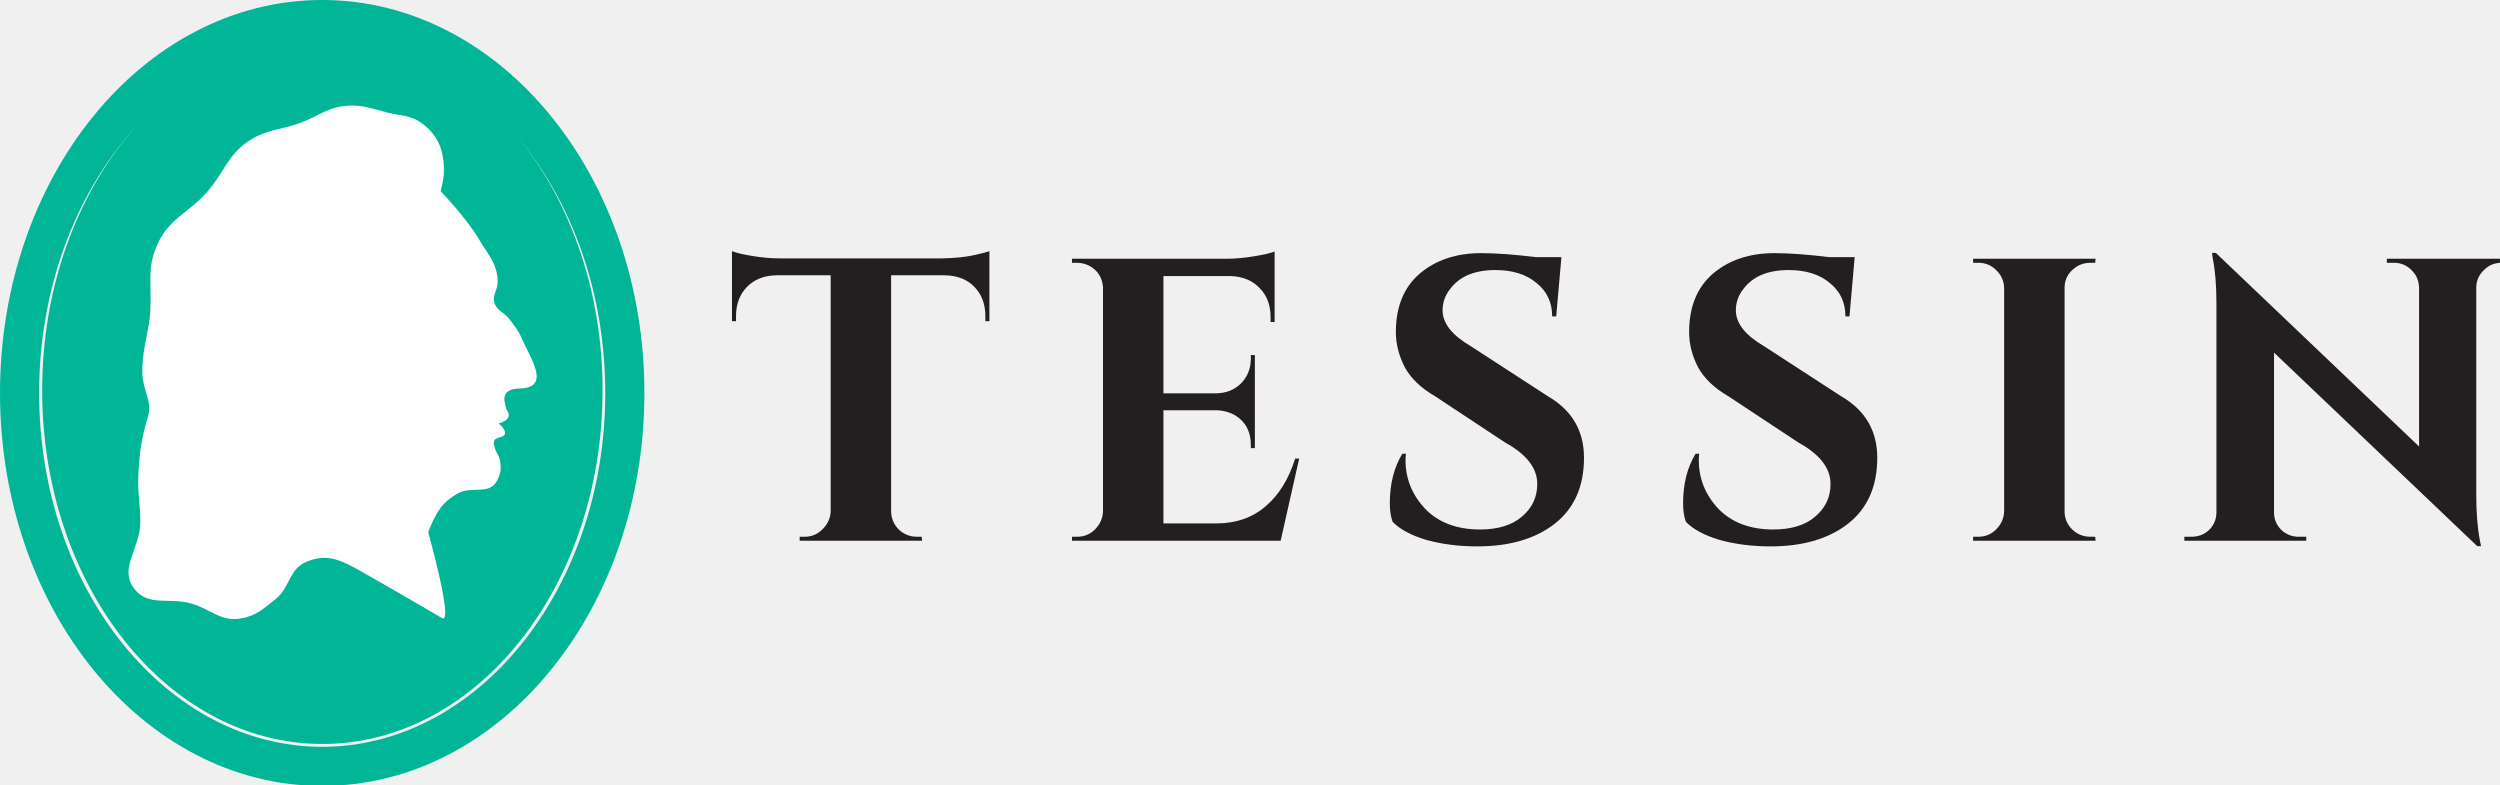
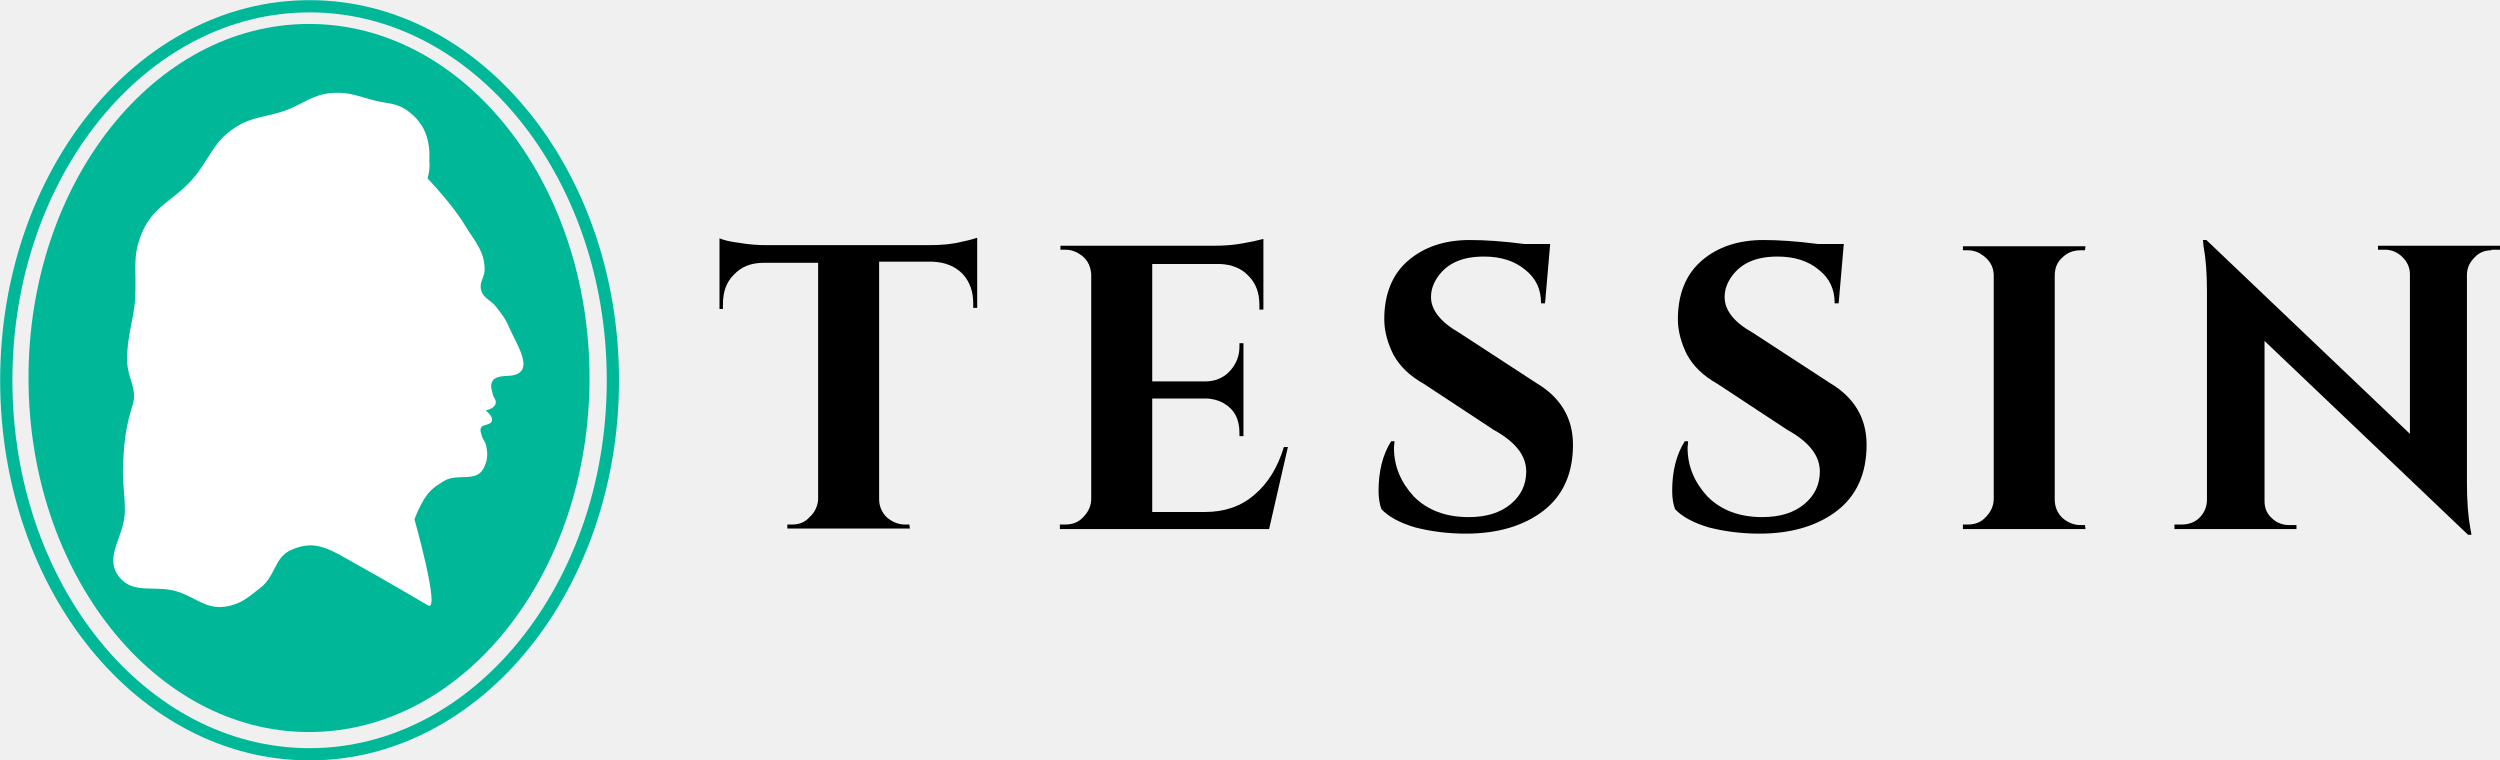
- <svg xmlns="http://www.w3.org/2000/svg" xmlns:xlink="http://www.w3.org/1999/xlink" width="137px" height="43px" viewBox="0 0 137 43" version="1.1">
-   <defs>
-     <polygon id="path-1" points="0.694 0.78 18.488 0.78 18.488 16.873 0.694 16.873" />
-   </defs>
-   <g id="tessin-logo" stroke="none" stroke-width="1" fill="none" fill-rule="evenodd">
-     <path d="M2.311,21.389 C2.311,10.685 9.186,2.008 17.666,2.008 C26.146,2.008 33.02,10.685 33.02,21.389 C33.02,32.093 26.146,40.769 17.666,40.769 C9.186,40.769 2.311,32.093 2.311,21.389" id="Fill-1" fill="#00B697" />
-     <path d="M1.072,21.534 C1.072,10.233 8.497,1.072 17.656,1.072 C26.816,1.072 34.241,10.233 34.241,21.534 C34.241,32.835 26.816,41.997 17.656,41.997 C8.497,41.997 1.072,32.835 1.072,21.534 Z" id="Stroke-3" stroke="#00B697" stroke-width="2.144" />
-     <path d="M24.146,10.476 C24.146,10.476 25.561,11.947 26.213,13.059 C26.731,13.941 27.267,14.435 27.273,15.46 C27.277,15.899 26.972,16.148 27.087,16.573 C27.213,17.032 27.617,17.101 27.907,17.479 C28.209,17.873 28.4,18.095 28.595,18.552 C29.011,19.53 30.143,21.111 28.692,21.276 C28.468,21.302 27.855,21.253 27.686,21.633 C27.587,21.858 27.666,22.018 27.702,22.262 C27.737,22.498 27.944,22.63 27.862,22.855 C27.777,23.09 27.324,23.209 27.324,23.209 C27.324,23.209 27.695,23.486 27.678,23.733 C27.657,24.032 27.117,23.905 27.066,24.203 C27.042,24.343 27.089,24.425 27.123,24.564 C27.187,24.812 27.327,24.918 27.383,25.169 C27.485,25.631 27.451,25.959 27.22,26.375 C26.787,27.154 25.797,26.596 25.038,27.067 C24.746,27.247 24.58,27.357 24.336,27.601 C23.843,28.093 23.466,29.165 23.466,29.165 C23.466,29.165 24.89,34.258 24.22,33.87 C24.22,33.87 21.993,32.559 19.764,31.297 C18.568,30.622 17.872,30.337 16.783,30.79 C15.826,31.188 15.904,32.194 15.093,32.84 C14.416,33.379 14,33.773 13.143,33.9 C12.066,34.059 11.523,33.368 10.475,33.071 C9.271,32.727 8.14,33.258 7.365,32.276 C6.488,31.163 7.667,30.075 7.687,28.659 C7.702,27.627 7.528,27.046 7.581,26.015 C7.647,24.753 7.747,24.044 8.111,22.819 C8.359,21.985 7.827,21.405 7.802,20.488 C7.765,19.151 8.179,18.142 8.234,17.084 C8.323,15.409 8.033,14.703 8.632,13.377 C9.262,11.982 10.323,11.68 11.337,10.531 C12.286,9.457 12.471,8.476 13.674,7.697 C14.622,7.085 15.345,7.13 16.408,6.752 C17.436,6.386 17.947,5.859 19.035,5.792 C19.925,5.737 20.421,5.971 21.287,6.183 C21.993,6.354 22.474,6.304 23.068,6.721 C24.052,7.41 24.371,8.335 24.319,9.537 C24.303,9.909 24.146,10.476 24.146,10.476" id="Fill-5" fill="#FEFEFE" />
-     <path d="M48.833,15.086 L48.833,28.045 C48.847,28.428 48.987,28.751 49.252,29.016 C49.531,29.281 49.863,29.414 50.246,29.414 L50.51,29.414 L50.532,29.634 L43.822,29.634 L43.822,29.414 L44.109,29.414 C44.476,29.414 44.793,29.281 45.058,29.016 C45.338,28.751 45.492,28.435 45.521,28.067 L45.521,15.086 L42.541,15.086 C41.864,15.101 41.327,15.314 40.93,15.727 C40.532,16.138 40.333,16.676 40.333,17.338 L40.333,17.603 L40.112,17.603 L40.112,13.762 C40.319,13.85 40.686,13.938 41.217,14.026 C41.761,14.115 42.261,14.159 42.718,14.159 L51.614,14.159 C52.335,14.144 52.924,14.085 53.38,13.982 C53.836,13.88 54.116,13.806 54.219,13.762 L54.219,17.603 L53.999,17.603 L53.999,17.338 C53.999,16.676 53.8,16.138 53.403,15.727 C53.005,15.314 52.468,15.101 51.791,15.086 L48.833,15.086 Z" id="Fill-7" fill="#231F20" />
-     <path d="M59.031,29.413 C59.414,29.413 59.737,29.28 60.003,29.015 C60.282,28.736 60.43,28.405 60.444,28.022 L60.444,15.726 C60.4,15.211 60.157,14.828 59.715,14.578 C59.495,14.46 59.267,14.401 59.031,14.401 L58.744,14.401 L58.744,14.18 L67.199,14.18 C67.656,14.18 68.156,14.136 68.701,14.048 C69.245,13.96 69.628,13.871 69.849,13.783 L69.849,17.646 L69.628,17.646 L69.628,17.381 C69.628,16.719 69.429,16.189 69.032,15.792 C68.649,15.38 68.127,15.159 67.464,15.129 L63.756,15.129 L63.756,21.554 L66.669,21.554 C67.214,21.539 67.663,21.356 68.016,21.002 C68.369,20.634 68.546,20.185 68.546,19.655 L68.546,19.457 L68.767,19.457 L68.767,24.556 L68.546,24.556 L68.546,24.38 C68.546,23.644 68.251,23.099 67.663,22.746 C67.369,22.584 67.045,22.496 66.692,22.481 L63.756,22.481 L63.756,28.684 L66.647,28.684 C67.722,28.684 68.619,28.375 69.341,27.757 C70.077,27.139 70.621,26.263 70.974,25.13 L71.195,25.13 L70.179,29.633 L58.744,29.633 L58.744,29.413 L59.031,29.413 Z" id="Fill-9" fill="#231F20" />
-     <path d="M76.162,27.581 C76.162,26.521 76.391,25.616 76.847,24.866 L77.046,24.866 C77.031,24.983 77.023,25.101 77.023,25.218 C77.023,26.234 77.384,27.124 78.105,27.89 C78.84,28.64 79.841,29.016 81.107,29.016 C82.094,29.016 82.859,28.78 83.403,28.309 C83.962,27.838 84.242,27.242 84.242,26.521 C84.242,25.653 83.654,24.895 82.476,24.247 L78.634,21.709 C77.869,21.267 77.317,20.737 76.979,20.119 C76.655,19.486 76.493,18.846 76.493,18.199 C76.493,16.815 76.927,15.748 77.796,14.998 C78.679,14.247 79.805,13.872 81.173,13.872 C81.982,13.872 82.983,13.945 84.176,14.092 L85.566,14.092 L85.28,17.338 L85.059,17.338 C85.059,16.572 84.771,15.961 84.198,15.505 C83.638,15.034 82.888,14.799 81.946,14.799 C80.798,14.799 79.967,15.152 79.451,15.858 C79.187,16.197 79.054,16.58 79.054,17.006 C79.054,17.713 79.569,18.368 80.599,18.971 L84.816,21.709 C86.14,22.474 86.803,23.6 86.803,25.086 C86.803,26.661 86.266,27.868 85.191,28.707 C84.131,29.531 82.719,29.942 80.953,29.942 C79.952,29.942 79.024,29.825 78.171,29.59 C77.332,29.339 76.714,29.009 76.316,28.596 C76.214,28.316 76.162,27.978 76.162,27.581" id="Fill-11" fill="#231F20" />
-     <path d="M92.233,27.581 C92.233,26.521 92.461,25.616 92.918,24.866 L93.116,24.866 C93.102,24.983 93.094,25.101 93.094,25.218 C93.094,26.234 93.455,27.124 94.175,27.89 C94.911,28.64 95.912,29.016 97.178,29.016 C98.164,29.016 98.929,28.78 99.474,28.309 C100.033,27.838 100.313,27.242 100.313,26.521 C100.313,25.653 99.724,24.895 98.547,24.247 L94.705,21.709 C93.94,21.267 93.388,20.737 93.05,20.119 C92.725,19.486 92.564,18.846 92.564,18.199 C92.564,16.815 92.998,15.748 93.867,14.998 C94.749,14.247 95.876,13.872 97.244,13.872 C98.053,13.872 99.054,13.945 100.246,14.092 L101.637,14.092 L101.351,17.338 L101.129,17.338 C101.129,16.572 100.842,15.961 100.268,15.505 C99.709,15.034 98.959,14.799 98.017,14.799 C96.868,14.799 96.037,15.152 95.522,15.858 C95.258,16.197 95.125,16.58 95.125,17.006 C95.125,17.713 95.64,18.368 96.67,18.971 L100.886,21.709 C102.211,22.474 102.874,23.6 102.874,25.086 C102.874,26.661 102.337,27.868 101.262,28.707 C100.202,29.531 98.789,29.942 97.024,29.942 C96.023,29.942 95.095,29.825 94.242,29.59 C93.403,29.339 92.785,29.009 92.387,28.596 C92.284,28.316 92.233,27.978 92.233,27.581" id="Fill-13" fill="#231F20" />
-     <path d="M108.414,29.413 C108.797,29.413 109.12,29.28 109.386,29.015 C109.665,28.736 109.813,28.405 109.827,28.022 L109.827,15.77 C109.813,15.387 109.665,15.063 109.386,14.799 C109.12,14.534 108.797,14.401 108.414,14.401 L108.127,14.401 L108.127,14.18 L114.838,14.18 L114.816,14.401 L114.552,14.401 C114.169,14.401 113.837,14.534 113.558,14.799 C113.278,15.063 113.139,15.387 113.139,15.77 L113.139,28.022 C113.139,28.405 113.278,28.736 113.558,29.015 C113.837,29.28 114.169,29.413 114.552,29.413 L114.816,29.413 L114.838,29.633 L108.127,29.633 L108.127,29.413 L108.414,29.413 Z" id="Fill-15" fill="#231F20" />
-     <g id="Group-19" transform="translate(119, 13.069)">
-       <mask id="mask-2" fill="white">
-         <use xlink:href="#path-1" />
-       </mask>
-       <g id="Clip-18" />
-       <path d="M18.068,1.333 C17.7,1.333 17.384,1.464 17.119,1.73 C16.854,1.98 16.714,2.289 16.699,2.658 L16.699,14.049 C16.699,15.034 16.766,15.866 16.898,16.543 L16.964,16.873 L16.766,16.873 L5.617,6.255 L5.617,15.02 C5.617,15.387 5.75,15.704 6.015,15.969 C6.28,16.218 6.596,16.345 6.964,16.345 L7.383,16.345 L7.383,16.564 L0.694,16.564 L0.694,16.345 L1.091,16.345 C1.474,16.345 1.798,16.218 2.063,15.969 C2.328,15.704 2.46,15.38 2.46,14.998 L2.46,3.539 C2.46,2.568 2.395,1.76 2.261,1.111 L2.218,0.78 L2.417,0.78 L13.565,11.399 L13.565,2.679 C13.55,2.296 13.41,1.98 13.145,1.73 C12.881,1.464 12.564,1.333 12.196,1.333 L11.799,1.333 L11.799,1.111 L18.488,1.111 L18.488,1.333 L18.068,1.333 Z" id="Fill-17" fill="#231F20" mask="url(#mask-2)" />
-     </g>
+ <svg xmlns="http://www.w3.org/2000/svg" version="1.1" id="Layer_1" x="0px" y="0px" viewBox="0 0 438.5 133.3" style="enable-background:new 0 0 438.5 133.3;" xml:space="preserve">
+   <style type="text/css">
+ 	.st0{fill:#00B798;}
+ 	.st1{fill:none;stroke:#00B798;stroke-width:2.144;stroke-miterlimit:3.864;}
+ 	.st2{fill:#FFFFFF;}
+ </style>
+   <g>
+     <path class="st0" d="M5,66.3C5,32,27,4.2,54.2,4.2s49.2,27.8,49.2,62.1s-22,62.1-49.2,62.1C27.1,128.4,5,100.6,5,66.3L5,66.3z" />
+     <path class="st1" d="M1.1,66.7c0-36.2,23.8-65.6,53.2-65.6s53.2,29.4,53.2,65.6s-23.8,65.6-53.2,65.6C24.9,132.3,1.1,103,1.1,66.7   L1.1,66.7z" />
+     <path class="st2" d="M75,31.3c0,0,4.5,4.7,6.6,8.3c1.7,2.8,3.4,4.4,3.4,7.7c0,1.4-1,2.2-0.6,3.6c0.4,1.5,1.7,1.7,2.6,2.9   c1,1.3,1.6,2,2.2,3.4c1.3,3.1,5,8.2,0.3,8.7c-0.7,0.1-2.7-0.1-3.2,1.1c-0.3,0.7-0.1,1.2,0.1,2c0.1,0.8,0.8,1.2,0.5,1.9   c-0.3,0.8-1.7,1.1-1.7,1.1s1.2,0.9,1.1,1.7c-0.1,1-1.8,0.6-2,1.5c-0.1,0.5,0.1,0.7,0.2,1.2c0.2,0.8,0.7,1.1,0.8,1.9   c0.3,1.5,0.2,2.5-0.5,3.9c-1.4,2.5-4.6,0.7-7,2.2c-0.9,0.6-1.5,0.9-2.3,1.7c-1.6,1.6-2.8,5-2.8,5s4.6,16.3,2.4,15.1   c0,0-7.1-4.2-14.3-8.2c-3.8-2.2-6.1-3.1-9.6-1.6c-3.1,1.3-2.8,4.5-5.4,6.6c-2.2,1.7-3.5,3-6.3,3.4c-3.5,0.5-5.2-1.7-8.6-2.7   c-3.9-1.1-7.5,0.6-10-2.5c-2.8-3.6,1-7.1,1-11.6c0-3.3-0.5-5.2-0.3-8.5c0.2-4,0.5-6.3,1.7-10.2c0.8-2.7-0.9-4.5-1-7.5   c-0.1-4.3,1.2-7.5,1.4-10.9c0.3-5.4-0.6-7.6,1.3-11.9c2-4.5,5.4-5.4,8.7-9.1c3-3.4,3.6-6.6,7.5-9.1c3-2,5.4-1.8,8.8-3   c3.3-1.2,4.9-2.9,8.4-3.1c2.9-0.2,4.4,0.6,7.2,1.3c2.3,0.6,3.8,0.4,5.7,1.7c3.2,2.2,4.2,5.2,4,9C75.5,29.5,75,31.3,75,31.3L75,31.3   z" />
+     <path d="M154.2,46.1v41.5c0,1.2,0.5,2.3,1.3,3.1c0.9,0.8,2,1.3,3.2,1.3h0.8l0.1,0.7h-21.5V92h0.9c1.2,0,2.2-0.4,3-1.3   c0.9-0.8,1.4-1.9,1.5-3V46.1h-9.6c-2.2,0-3.9,0.7-5.2,2.1c-1.3,1.3-1.9,3-1.9,5.2v0.8h-0.6V41.8c0.7,0.3,1.8,0.6,3.5,0.8   c1.7,0.3,3.3,0.4,4.8,0.4H163c2.3,0,4.2-0.2,5.7-0.6c1.5-0.3,2.4-0.6,2.7-0.7V54h-0.7v-0.8c0-2.1-0.6-3.8-1.9-5.2   c-1.3-1.3-3-2-5.2-2.1h-9.4V46.1z" />
+     <path d="M186.9,92c1.2,0,2.3-0.4,3.1-1.3c0.9-0.9,1.4-2,1.4-3.2V48.1c-0.1-1.7-0.9-2.9-2.3-3.7c-0.7-0.4-1.4-0.6-2.2-0.6H186v-0.7   h27.1c1.5,0,3.1-0.1,4.8-0.4c1.7-0.3,3-0.6,3.7-0.8v12.4h-0.7v-0.8c0-2.1-0.6-3.8-1.9-5.1c-1.2-1.3-2.9-2-5-2.1h-11.9v20.6h9.3   c1.7,0,3.2-0.6,4.3-1.8c1.1-1.2,1.7-2.6,1.7-4.3v-0.6h0.7v16.3h-0.7v-0.6c0-2.4-0.9-4.1-2.8-5.2c-0.9-0.5-2-0.8-3.1-0.8h-9.4v19.9   h9.3c3.4,0,6.3-1,8.6-3c2.4-2,4.1-4.8,5.2-8.4h0.7l-3.3,14.4h-36.7V92H186.9L186.9,92z" />
+     <path d="M241.8,86.1c0-3.4,0.7-6.3,2.2-8.7h0.6c0,0.4-0.1,0.8-0.1,1.1c0,3.3,1.2,6.1,3.5,8.6c2.4,2.4,5.6,3.6,9.6,3.6   c3.2,0,5.6-0.8,7.4-2.3s2.7-3.4,2.7-5.7c0-2.8-1.9-5.2-5.7-7.3l-12.3-8.1c-2.5-1.4-4.2-3.1-5.3-5.1c-1-2-1.6-4.1-1.6-6.2   c0-4.4,1.4-7.9,4.2-10.3c2.8-2.4,6.4-3.6,10.8-3.6c2.6,0,5.8,0.2,9.6,0.7h4.5L271,53.2h-0.7c0-2.5-0.9-4.4-2.8-5.9   c-1.8-1.5-4.2-2.3-7.2-2.3c-3.7,0-6.3,1.1-8,3.4c-0.8,1.1-1.3,2.3-1.3,3.7c0,2.3,1.7,4.4,5,6.3l13.5,8.8c4.2,2.5,6.4,6.1,6.4,10.8   c0,5-1.7,8.9-5.2,11.6c-3.4,2.6-7.9,4-13.6,4c-3.2,0-6.2-0.4-8.9-1.1c-2.7-0.8-4.7-1.9-5.9-3.2C242,88.5,241.8,87.4,241.8,86.1   L241.8,86.1z" />
+     <path d="M293.3,86.1c0-3.4,0.7-6.3,2.2-8.7h0.6c0,0.4-0.1,0.8-0.1,1.1c0,3.3,1.2,6.1,3.5,8.6c2.4,2.4,5.6,3.6,9.6,3.6   c3.2,0,5.6-0.8,7.4-2.3s2.7-3.4,2.7-5.7c0-2.8-1.9-5.2-5.7-7.3l-12.3-8.1c-2.5-1.4-4.2-3.1-5.3-5.1c-1-2-1.6-4.1-1.6-6.2   c0-4.4,1.4-7.9,4.2-10.3c2.8-2.4,6.4-3.6,10.8-3.6c2.6,0,5.8,0.2,9.6,0.7h4.5l-0.9,10.4h-0.7c0-2.5-0.9-4.4-2.8-5.9   c-1.8-1.5-4.2-2.3-7.2-2.3c-3.7,0-6.3,1.1-8,3.4c-0.8,1.1-1.3,2.3-1.3,3.7c0,2.3,1.6,4.4,5,6.3l13.5,8.8c4.2,2.5,6.4,6.1,6.4,10.8   c0,5-1.7,8.9-5.2,11.6c-3.4,2.6-7.9,4-13.6,4c-3.2,0-6.2-0.4-8.9-1.1c-2.7-0.8-4.7-1.9-5.9-3.2C293.5,88.5,293.3,87.4,293.3,86.1   L293.3,86.1z" />
+     <path d="M345.2,92c1.2,0,2.3-0.4,3.1-1.3c0.9-0.9,1.4-2,1.4-3.2V48.3c0-1.2-0.5-2.3-1.4-3.1c-0.9-0.8-1.9-1.3-3.1-1.3h-0.9v-0.7   h21.5l-0.1,0.7h-0.8c-1.2,0-2.3,0.4-3.2,1.3c-0.9,0.8-1.3,1.9-1.3,3.1v39.3c0,1.2,0.4,2.3,1.3,3.2c0.9,0.8,2,1.3,3.2,1.3h0.8   l0.1,0.7h-21.5V92H345.2L345.2,92z" />
+     <path d="M437,43.9c-1.2,0-2.2,0.4-3,1.3c-0.8,0.8-1.3,1.8-1.3,3v36.5c0,3.2,0.2,5.8,0.6,8l0.2,1.1h-0.6l-35.7-34v28.1   c0,1.2,0.4,2.2,1.3,3c0.8,0.8,1.9,1.2,3,1.2h1.3v0.7h-21.4V92h1.3c1.2,0,2.3-0.4,3.1-1.2c0.8-0.8,1.3-1.9,1.3-3.1V51   c0-3.1-0.2-5.7-0.6-7.8l-0.1-1.1h0.6l35.7,34v-28c0-1.2-0.5-2.2-1.3-3s-1.9-1.3-3-1.3h-1.3v-0.7h21.4v0.7H437V43.9z" />
  </g>
</svg>
